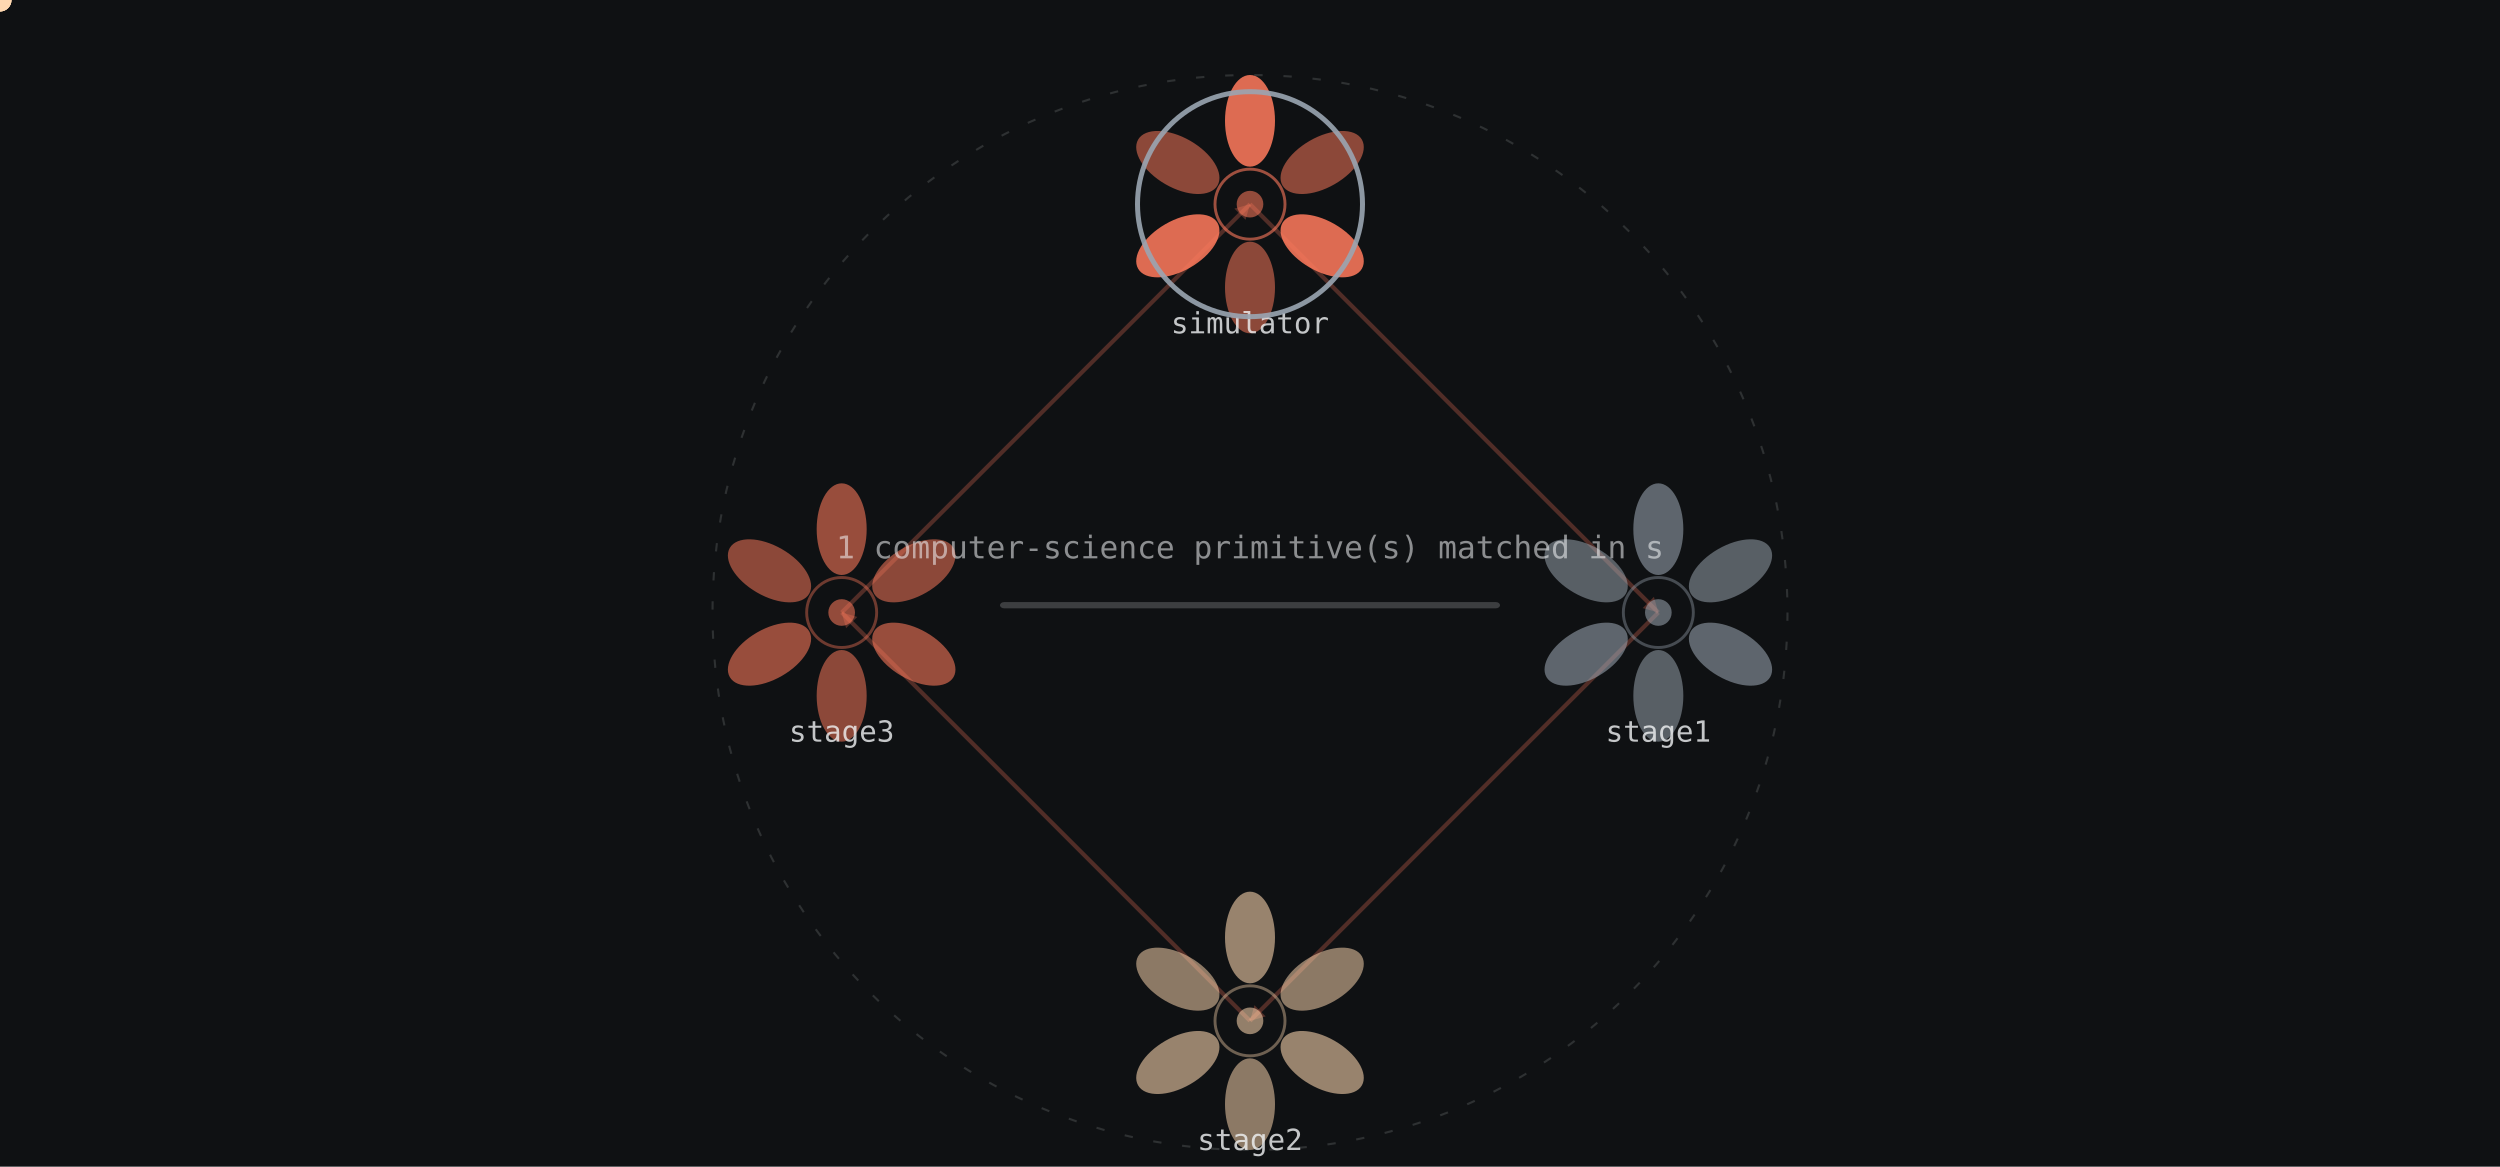
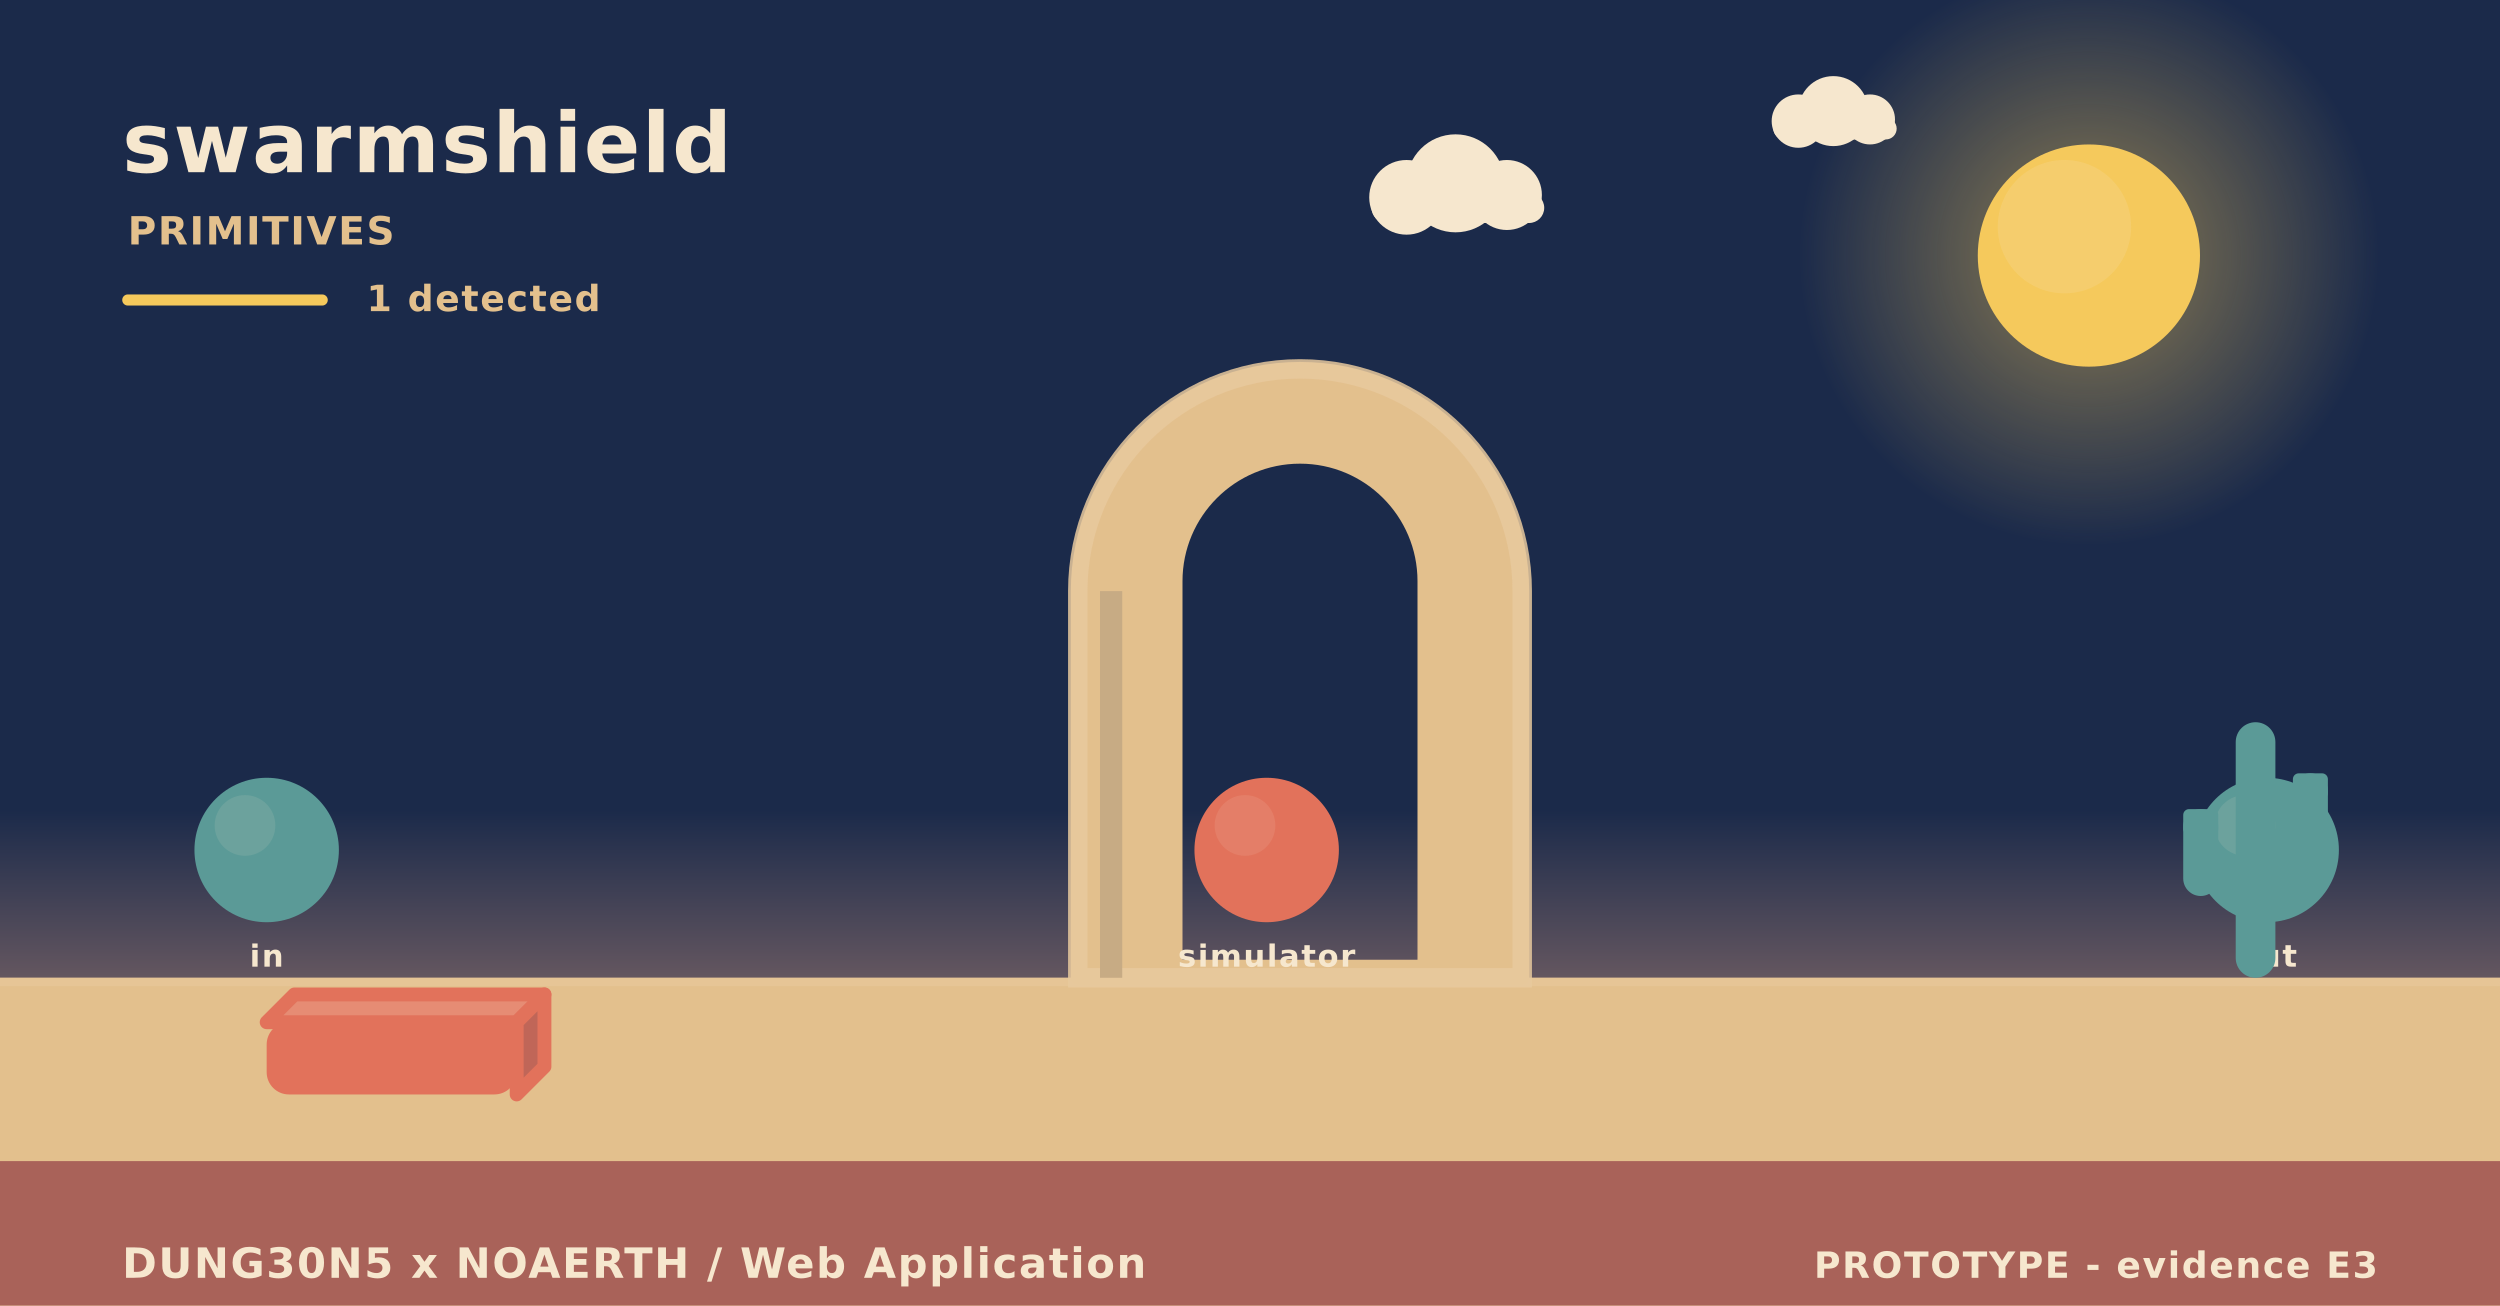
- <svg xmlns="http://www.w3.org/2000/svg" viewBox="0 0 1200 560" width="1200" height="560" role="img" aria-label="swarmshield state machine">
-   <rect width="1200" height="560" fill="#0f1113" />
-   <defs>
-     <linearGradient id="gs" x1="0" y1="0" x2="1" y2="1">
-       <stop offset="0%" stop-color="#ff7a5c" />
-       <stop offset="100%" stop-color="#9aa5b1" />
-     </linearGradient>
-   </defs>
-   <circle cx="600.00" cy="294.00" r="258.00" fill="none" stroke="rgba(241,243,245,0.140)" stroke-width="1.00" opacity="1.00" stroke-dasharray="4 10" />
-   <line x1="600.00" y1="98.00" x2="796.00" y2="294.00" stroke="rgba(255,122,92,0.500)" stroke-width="2.00" opacity="0.55" />
-   <polygon points="796.00,294.00 793.88,286.50 788.50,291.88" fill="rgba(255,122,92,0.500)" opacity="0.55" />
-   <g opacity="0.9">
-     <circle cx="0.00" cy="0.00" r="5.50" fill="#ffd8b1" opacity="1.00" />
-     <animateTransform attributeName="transform" type="translate" values="600.00,98.00 796.00,294.00" dur="5.7s" begin="0.0s" repeatCount="indefinite" />
-     <animateTransform attributeName="transform" type="translate" values="796.00,294.00 600.00,98.00" dur="5.7s" begin="2.85s" repeatCount="indefinite" />
+ <svg xmlns="http://www.w3.org/2000/svg" width="900" height="470" viewBox="0 0 900 470" role="img" aria-label="swarmshield - how it behaves">
+   <linearGradient id="skys" x1="0" y1="0" x2="0" y2="1">
+     <stop offset="0" stop-color="#1b2a4a" />
+     <stop offset="0.62" stop-color="#1b2a4a" />
+     <stop offset="1" stop-color="#f3ad8a" />
+   </linearGradient>
+   <rect width="900" height="470" fill="url(#skys)" />
+   <radialGradient id="suns">
+     <stop offset="0.35" stop-color="#f5c95c" stop-opacity="0.34" />
+     <stop offset="1" stop-color="#f5c95c" stop-opacity="0" />
+   </radialGradient>
+   <circle cx="752" cy="92" r="104" fill="url(#suns)" />
+   <circle cx="752" cy="92" r="40" fill="#f5c95c" />
+   <circle cx="743.2" cy="81.6" r="24" fill="#f5d27e" opacity="0.5" />
+   <g>
+     <circle cx="524" cy="66" r="17.64" fill="#f6e7ce" />
+     <circle cx="506.36" cy="71.04" r="13.44" fill="#f6e7ce" />
+     <circle cx="542.48" cy="70.2" r="12.6" fill="#f6e7ce" />
+     <rect x="493.76" y="69.36" width="62.16" height="10.92" rx="5.46" fill="#f6e7ce" />
+     <animateTransform attributeName="transform" type="translate" values="0 0;24 0;0 0" dur="36s" begin="0s" repeatCount="indefinite" />
  </g>
-   <line x1="796.00" y1="294.00" x2="600.00" y2="490.00" stroke="rgba(255,122,92,0.500)" stroke-width="2.00" opacity="0.55" />
-   <polygon points="600.00,490.00 607.50,487.88 602.12,482.50" fill="rgba(255,122,92,0.500)" opacity="0.55" />
-   <g opacity="0.9">
-     <circle cx="0.00" cy="0.00" r="5.50" fill="#ffd8b1" opacity="1.00" />
-     <animateTransform attributeName="transform" type="translate" values="796.00,294.00 600.00,490.00" dur="5.7s" begin="1.425s" repeatCount="indefinite" />
-     <animateTransform attributeName="transform" type="translate" values="600.00,490.00 796.00,294.00" dur="5.7s" begin="4.275s" repeatCount="indefinite" />
+   <g>
+     <circle cx="660" cy="40" r="12.6" fill="#f6e7ce" />
+     <circle cx="647.4" cy="43.6" r="9.6" fill="#f6e7ce" />
+     <circle cx="673.2" cy="43" r="9" fill="#f6e7ce" />
+     <rect x="638.4" y="42.4" width="44.4" height="7.8" rx="3.9" fill="#f6e7ce" />
+     <animateTransform attributeName="transform" type="translate" values="0 0;-18 0;0 0" dur="46s" begin="3s" repeatCount="indefinite" />
  </g>
-   <line x1="600.00" y1="490.00" x2="404.00" y2="294.00" stroke="rgba(255,122,92,0.500)" stroke-width="2.00" opacity="0.55" />
-   <polygon points="404.00,294.00 406.12,301.50 411.50,296.12" fill="rgba(255,122,92,0.500)" opacity="0.55" />
-   <g opacity="0.9">
-     <circle cx="0.00" cy="0.00" r="5.50" fill="#ffd8b1" opacity="1.00" />
-     <animateTransform attributeName="transform" type="translate" values="600.00,490.00 404.00,294.00" dur="5.7s" begin="2.85s" repeatCount="indefinite" />
-     <animateTransform attributeName="transform" type="translate" values="404.00,294.00 600.00,490.00" dur="5.7s" begin="5.7s" repeatCount="indefinite" />
+   <rect x="0" y="352" width="900" height="118" fill="#e3c08d" />
+   <rect x="0" y="352" width="900" height="3" fill="#e6c596" />
+   <text x="44" y="62" font-family="Verdana,DejaVu Sans,sans-serif" font-size="30" font-weight="700" letter-spacing="0.6" fill="#f6e7ce" text-anchor="start">swarmshield</text>
+   <text x="46" y="88" font-family="Verdana,DejaVu Sans,sans-serif" font-size="14" font-weight="700" letter-spacing="0.6" fill="#e3c08d" text-anchor="start">PRIMITIVES</text>
+   <rect x="44" y="106" width="74" height="4" rx="2" fill="#f5c95c" />
+   <text x="132" y="112" font-family="Verdana,DejaVu Sans,sans-serif" font-size="13" font-weight="700" letter-spacing="0.6" fill="#e3c08d" text-anchor="start">1 detected</text>
+   <path d="M388,352 L388,212.8 A80,80 0 0 1 548,212.8 L548,352 Z M423.2,348 L423.2,209.22 A44.8,44.8 0 0 1 512.8,209.22 L512.8,348 Z" fill="#e3c08d" fill-rule="evenodd" stroke="#e3c08d" stroke-width="5" stroke-linejoin="round" />
+   <path d="M388,352 L388,212.8 A80,80 0 0 1 548,212.8 L548,352 Z" fill="none" stroke="#e8c99d" stroke-width="7" stroke-linecap="round" opacity="0.85" />
+   <rect x="396" y="212.8" width="8" height="139.2" fill="#c7ab84" />
+   <circle cx="96" cy="306" r="26" fill="#5b9a97" />
+   <circle cx="88.2" cy="297.16" r="10.92" fill="#7aa9a2" opacity="0.55" />
+   <text x="96" y="348" font-family="Verdana,DejaVu Sans,sans-serif" font-size="11" font-weight="700" letter-spacing="0.6" fill="#f6e7ce" text-anchor="middle">in</text>
+   <g>
+     <circle cx="456" cy="306" r="26" fill="#e2725b" />
+     <circle cx="448.2" cy="297.16" r="10.92" fill="#e68972" opacity="0.55" />
+     <animate attributeName="opacity" values="0.8;1;0.8" dur="4.6s" begin="0s" repeatCount="indefinite" />
  </g>
-   <line x1="404.00" y1="294.00" x2="600.00" y2="98.00" stroke="rgba(255,122,92,0.500)" stroke-width="2.00" opacity="0.55" />
-   <polygon points="600.00,98.00 592.50,100.12 597.88,105.50" fill="rgba(255,122,92,0.500)" opacity="0.55" />
-   <g opacity="0.9">
-     <circle cx="0.00" cy="0.00" r="5.50" fill="#ffd8b1" opacity="1.00" />
-     <animateTransform attributeName="transform" type="translate" values="404.00,294.00 600.00,98.00" dur="5.7s" begin="4.275s" repeatCount="indefinite" />
-     <animateTransform attributeName="transform" type="translate" values="600.00,98.00 404.00,294.00" dur="5.7s" begin="7.125s" repeatCount="indefinite" />
-   </g>
-   <ellipse cx="600.00" cy="58.00" rx="12.00" ry="22.00" fill="rgba(255,122,92,0.900)" opacity="0.95" transform="rotate(0.0 600.00 58.00)" />
-   <ellipse cx="634.64" cy="78.00" rx="12.00" ry="22.00" fill="rgba(255,122,92,0.550)" opacity="0.95" transform="rotate(60.0 634.64 78.00)" />
-   <ellipse cx="634.64" cy="118.00" rx="12.00" ry="22.00" fill="rgba(255,122,92,0.900)" opacity="0.95" transform="rotate(120.0 634.64 118.00)" />
-   <ellipse cx="600.00" cy="138.00" rx="12.00" ry="22.00" fill="rgba(255,122,92,0.550)" opacity="0.95" transform="rotate(180.0 600.00 138.00)" />
-   <ellipse cx="565.36" cy="118.00" rx="12.00" ry="22.00" fill="rgba(255,122,92,0.900)" opacity="0.95" transform="rotate(240.0 565.36 118.00)" />
-   <ellipse cx="565.36" cy="78.00" rx="12.00" ry="22.00" fill="rgba(255,122,92,0.550)" opacity="0.95" transform="rotate(300.0 565.36 78.00)" />
-   <circle cx="600.00" cy="98.00" r="16.80" fill="none" stroke="rgba(255,122,92,0.900)" stroke-width="1.40" opacity="0.66" />
-   <circle cx="600.00" cy="98.00" r="6.40" fill="rgba(255,122,92,0.550)" opacity="1.00" />
-   <text x="600" y="160" font-family="ui-monospace,Menlo,monospace" font-size="14" fill="rgba(241,243,245,0.800)" text-anchor="middle">simulator</text>
-   <g>
-     <circle cx="600.00" cy="98.00" r="54.00" fill="none" stroke="#9aa5b1" stroke-width="2.40" opacity="0.90" />
-     <animate attributeName="opacity" values="0.25;1.0;0.25" dur="11.4s" begin="0.0s" repeatCount="indefinite" />
-   </g>
-   <ellipse cx="796.00" cy="254.00" rx="12.00" ry="22.00" fill="rgba(154,165,177,0.600)" opacity="0.95" transform="rotate(0.0 796.00 254.00)" />
-   <ellipse cx="830.64" cy="274.00" rx="12.00" ry="22.00" fill="rgba(154,165,177,0.550)" opacity="0.95" transform="rotate(60.0 830.64 274.00)" />
-   <ellipse cx="830.64" cy="314.00" rx="12.00" ry="22.00" fill="rgba(154,165,177,0.600)" opacity="0.95" transform="rotate(120.0 830.64 314.00)" />
-   <ellipse cx="796.00" cy="334.00" rx="12.00" ry="22.00" fill="rgba(154,165,177,0.550)" opacity="0.95" transform="rotate(180.0 796.00 334.00)" />
-   <ellipse cx="761.36" cy="314.00" rx="12.00" ry="22.00" fill="rgba(154,165,177,0.600)" opacity="0.95" transform="rotate(240.0 761.36 314.00)" />
-   <ellipse cx="761.36" cy="274.00" rx="12.00" ry="22.00" fill="rgba(154,165,177,0.550)" opacity="0.95" transform="rotate(300.0 761.36 274.00)" />
-   <circle cx="796.00" cy="294.00" r="16.80" fill="none" stroke="rgba(154,165,177,0.600)" stroke-width="1.40" opacity="0.66" />
-   <circle cx="796.00" cy="294.00" r="6.40" fill="rgba(154,165,177,0.550)" opacity="1.00" />
-   <text x="796" y="356" font-family="ui-monospace,Menlo,monospace" font-size="14" fill="rgba(241,243,245,0.800)" text-anchor="middle">stage1</text>
-   <ellipse cx="600.00" cy="450.00" rx="12.00" ry="22.00" fill="rgba(255,216,177,0.600)" opacity="0.95" transform="rotate(0.0 600.00 450.00)" />
-   <ellipse cx="634.64" cy="470.00" rx="12.00" ry="22.00" fill="rgba(255,216,177,0.550)" opacity="0.95" transform="rotate(60.0 634.64 470.00)" />
-   <ellipse cx="634.64" cy="510.00" rx="12.00" ry="22.00" fill="rgba(255,216,177,0.600)" opacity="0.95" transform="rotate(120.0 634.64 510.00)" />
-   <ellipse cx="600.00" cy="530.00" rx="12.00" ry="22.00" fill="rgba(255,216,177,0.550)" opacity="0.95" transform="rotate(180.0 600.00 530.00)" />
-   <ellipse cx="565.36" cy="510.00" rx="12.00" ry="22.00" fill="rgba(255,216,177,0.600)" opacity="0.95" transform="rotate(240.0 565.36 510.00)" />
-   <ellipse cx="565.36" cy="470.00" rx="12.00" ry="22.00" fill="rgba(255,216,177,0.550)" opacity="0.95" transform="rotate(300.0 565.36 470.00)" />
-   <circle cx="600.00" cy="490.00" r="16.80" fill="none" stroke="rgba(255,216,177,0.600)" stroke-width="1.40" opacity="0.66" />
-   <circle cx="600.00" cy="490.00" r="6.40" fill="rgba(255,216,177,0.550)" opacity="1.00" />
-   <text x="600" y="552" font-family="ui-monospace,Menlo,monospace" font-size="14" fill="rgba(241,243,245,0.800)" text-anchor="middle">stage2</text>
-   <ellipse cx="404.00" cy="254.00" rx="12.00" ry="22.00" fill="rgba(255,122,92,0.600)" opacity="0.95" transform="rotate(0.0 404.00 254.00)" />
-   <ellipse cx="438.64" cy="274.00" rx="12.00" ry="22.00" fill="rgba(255,122,92,0.550)" opacity="0.95" transform="rotate(60.0 438.64 274.00)" />
-   <ellipse cx="438.64" cy="314.00" rx="12.00" ry="22.00" fill="rgba(255,122,92,0.600)" opacity="0.95" transform="rotate(120.0 438.64 314.00)" />
-   <ellipse cx="404.00" cy="334.00" rx="12.00" ry="22.00" fill="rgba(255,122,92,0.550)" opacity="0.95" transform="rotate(180.0 404.00 334.00)" />
-   <ellipse cx="369.36" cy="314.00" rx="12.00" ry="22.00" fill="rgba(255,122,92,0.600)" opacity="0.95" transform="rotate(240.0 369.36 314.00)" />
-   <ellipse cx="369.36" cy="274.00" rx="12.00" ry="22.00" fill="rgba(255,122,92,0.550)" opacity="0.95" transform="rotate(300.0 369.36 274.00)" />
-   <circle cx="404.00" cy="294.00" r="16.80" fill="none" stroke="rgba(255,122,92,0.600)" stroke-width="1.40" opacity="0.66" />
-   <circle cx="404.00" cy="294.00" r="6.40" fill="rgba(255,122,92,0.550)" opacity="1.00" />
-   <text x="404" y="356" font-family="ui-monospace,Menlo,monospace" font-size="14" fill="rgba(241,243,245,0.800)" text-anchor="middle">stage3</text>
-   <rect x="480.00" y="289.00" width="240.00" height="3.00" rx="2.00" fill="rgba(241,243,245,0.200)" opacity="1.00" />
-   <text x="600" y="268" font-family="ui-monospace,Menlo,monospace" font-size="15" fill="rgba(241,243,245,0.550)" text-anchor="middle">1 computer-science primitive(s) matched in s</text>
+   <text x="456" y="348" font-family="Verdana,DejaVu Sans,sans-serif" font-size="11" font-weight="700" letter-spacing="0.6" fill="#f6e7ce" text-anchor="middle">simulator</text>
+   <circle cx="816" cy="306" r="26" fill="#5b9a97" />
+   <circle cx="808.2" cy="297.16" r="10.92" fill="#7aa9a2" opacity="0.55" />
+   <text x="816" y="348" font-family="Verdana,DejaVu Sans,sans-serif" font-size="11" font-weight="700" letter-spacing="0.6" fill="#f6e7ce" text-anchor="middle">out</text>
+   <path d="M96,368 L186,368 L196,358 L106,358 Z" fill="#e68c74" stroke="#e2725b" stroke-width="5" stroke-linejoin="round" />
+   <path d="M186,368 L196,358 L196,384 L186,394 Z" fill="#c06658" stroke="#e2725b" stroke-width="5" stroke-linejoin="round" />
+   <rect x="96" y="368" width="90" height="26" rx="8" fill="#e2725b" />
+   <rect x="804.86" y="260" width="14.28" height="92" rx="7.14" fill="#5b9a97" />
+   <rect x="785.96" y="291.28" width="12.6" height="31.28" rx="6.3" fill="#5b9a97" />
+   <rect x="785.96" y="291.28" width="12.6" height="9.2" rx="2.1" fill="#5b9a97" />
+   <rect x="825.44" y="278.4" width="12.6" height="31.28" rx="6.3" fill="#5b9a97" />
+   <rect x="825.44" y="278.4" width="12.6" height="9.2" rx="2.1" fill="#5b9a97" />
+   <rect x="0" y="418" width="900" height="52" rx="0" fill="#a65c56" opacity="0.94" />
+   <text x="44" y="460" font-family="Verdana,DejaVu Sans,sans-serif" font-size="15" font-weight="700" letter-spacing="0.6" fill="#f6e7ce" text-anchor="start">DUNG30N5 x NOAERTH  /  Web Application</text>
+   <text x="856" y="460" font-family="Verdana,DejaVu Sans,sans-serif" font-size="13" font-weight="700" letter-spacing="0.6" fill="#f6e7ce" text-anchor="end">PROTOTYPE  -  evidence E3</text>
</svg>
